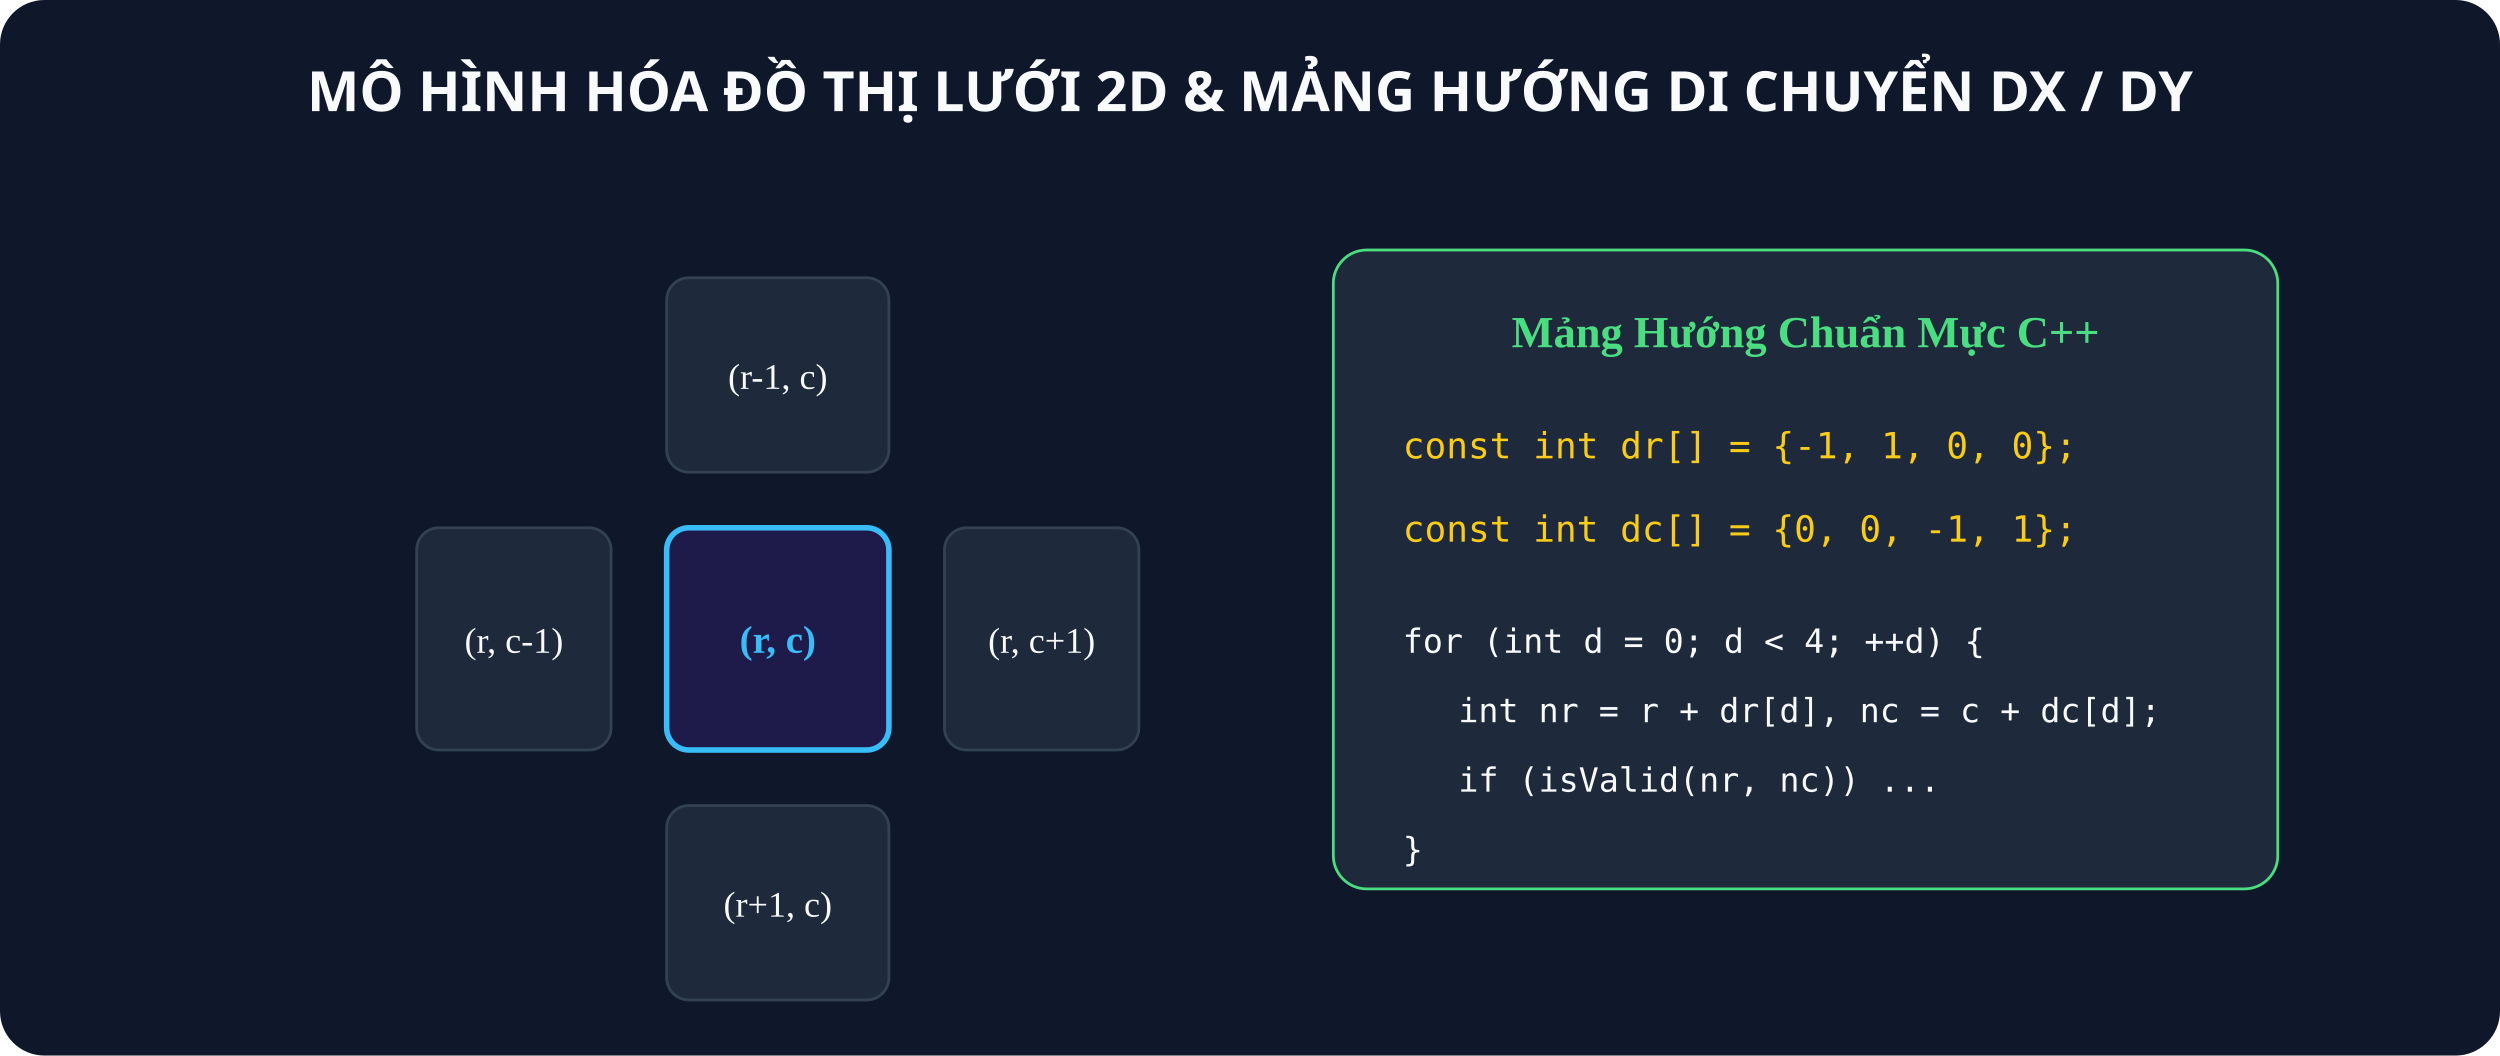
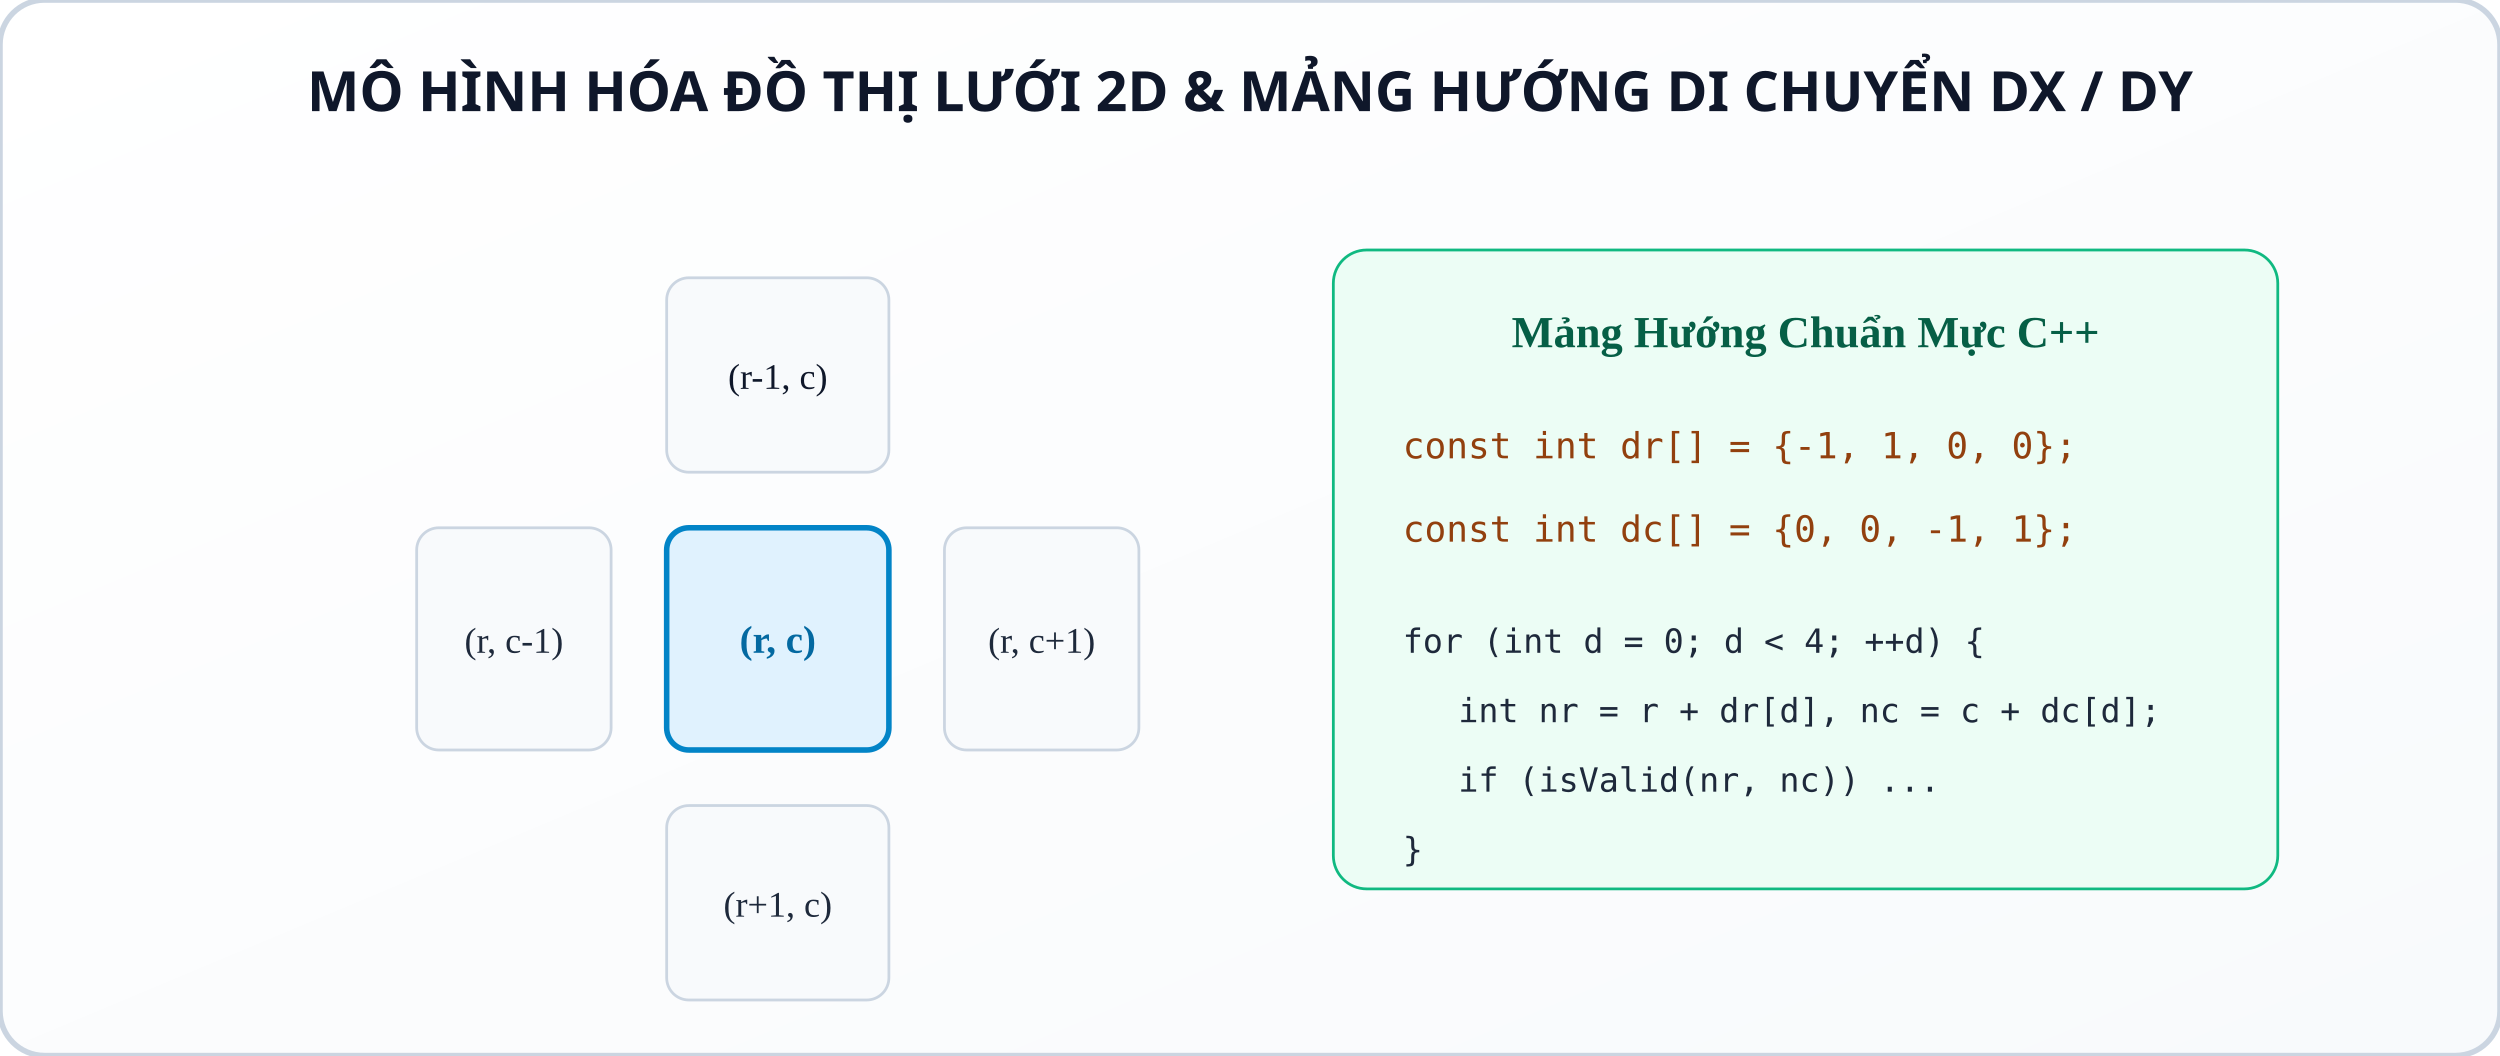
<svg xmlns="http://www.w3.org/2000/svg" viewBox="0 0 900 380" width="100%" height="100%">
-   <rect width="900" height="380" fill="#0f172a" rx="16" />
-   <text x="450" y="40" fill="#f8fafc" font-family="system-ui, sans-serif" font-size="20" font-weight="bold" text-anchor="middle">MÔ HÌNH HÓA ĐỒ THỊ LƯỚI 2D &amp; MẢNG HƯỚNG DI CHUYỂN DX / DY</text>
+   <defs>
+     <linearGradient id="bgGrad" x1="0%" y1="0%" x2="100%" y2="100%">
+       <stop offset="0%" stop-color="#FFFFFF" />
+       <stop offset="100%" stop-color="#F8FAFC" />
+     </linearGradient>
+     <filter id="cardShadow" x="-10%" y="-10%" width="120%" height="120%">
+       <feDropShadow dx="0" dy="4" stdDeviation="8" flood-color="#64748B" flood-opacity="0.1" />
+     </filter>
+   </defs>
+   <rect width="900" height="380" fill="url(#bgGrad)" stroke="#CBD5E1" stroke-width="2" rx="16" />
+   <text x="450" y="40" fill="#0F172A" font-family="system-ui, sans-serif" font-size="20" font-weight="bold" text-anchor="middle">MÔ HÌNH HÓA ĐỒ THỊ LƯỚI 2D &amp; MẢNG HƯỚNG DI CHUYỂN DX / DY</text>
  <g transform="translate(150, 100)">
-     <rect x="90" y="90" width="80" height="80" rx="8" fill="#1e1b4b" stroke="#38bdf8" stroke-width="2" />
-     <text x="130" y="135" fill="#38bdf8" font-weight="bold" font-size="14" text-anchor="middle">(r, c)</text>
-     <rect x="90" y="0" width="80" height="70" rx="8" fill="#1e293b" stroke="#334155" />
-     <text x="130" y="40" fill="#f8fafc" font-size="13" text-anchor="middle">(r-1, c)</text>
-     <rect x="90" y="190" width="80" height="70" rx="8" fill="#1e293b" stroke="#334155" />
-     <text x="130" y="230" fill="#f8fafc" font-size="13" text-anchor="middle">(r+1, c)</text>
-     <rect x="0" y="90" width="70" height="80" rx="8" fill="#1e293b" stroke="#334155" />
-     <text x="35" y="135" fill="#f8fafc" font-size="13" text-anchor="middle">(r, c-1)</text>
-     <rect x="190" y="90" width="70" height="80" rx="8" fill="#1e293b" stroke="#334155" />
-     <text x="225" y="135" fill="#f8fafc" font-size="13" text-anchor="middle">(r, c+1)</text>
+     <rect x="90" y="90" width="80" height="80" rx="8" fill="#E0F2FE" stroke="#0284C7" stroke-width="2" />
+     <text x="130" y="135" fill="#0369A1" font-weight="bold" font-size="14" text-anchor="middle">(r, c)</text>
+     <rect x="90" y="0" width="80" height="70" rx="8" fill="#F8FAFC" stroke="#CBD5E1" />
+     <text x="130" y="40" fill="#0F172A" font-size="13" text-anchor="middle">(r-1, c)</text>
+     <rect x="90" y="190" width="80" height="70" rx="8" fill="#F8FAFC" stroke="#CBD5E1" />
+     <text x="130" y="230" fill="#1E293B" font-size="13" text-anchor="middle">(r+1, c)</text>
+     <rect x="0" y="90" width="70" height="80" rx="8" fill="#F8FAFC" stroke="#CBD5E1" />
+     <text x="35" y="135" fill="#1E293B" font-size="13" text-anchor="middle">(r, c-1)</text>
+     <rect x="190" y="90" width="70" height="80" rx="8" fill="#F8FAFC" stroke="#CBD5E1" />
+     <text x="225" y="135" fill="#1E293B" font-size="13" text-anchor="middle">(r, c+1)</text>
  </g>
-   <rect x="480" y="90" width="340" height="230" rx="12" fill="#1e293b" stroke="#4ade80" stroke-width="1" />
-   <text x="650" y="125" fill="#4ade80" font-size="16" font-weight="bold" text-anchor="middle">Mảng Hướng Chuẩn Mực C++</text>
-   <text x="505" y="165" fill="#facc15" font-family="monospace" font-size="13">const int dr[] = {-1, 1, 0, 0};</text>
-   <text x="505" y="195" fill="#facc15" font-family="monospace" font-size="13">const int dc[] = {0, 0, -1, 1};</text>
-   <text x="505" y="235" fill="#f8fafc" font-family="monospace" font-size="12">for (int d = 0; d &lt; 4; ++d) {</text>
-   <text x="525" y="260" fill="#f8fafc" font-family="monospace" font-size="12">  int nr = r + dr[d], nc = c + dc[d];</text>
-   <text x="525" y="285" fill="#f8fafc" font-family="monospace" font-size="12">  if (isValid(nr, nc)) ...</text>
-   <text x="505" y="310" fill="#f8fafc" font-family="monospace" font-size="12">}</text>
+   <rect x="480" y="90" width="340" height="230" rx="12" fill="#ECFDF5" stroke="#10B981" stroke-width="1" />
+   <text x="650" y="125" fill="#065F46" font-size="16" font-weight="bold" text-anchor="middle">Mảng Hướng Chuẩn Mực C++</text>
+   <text x="505" y="165" fill="#92400E" font-family="monospace" font-size="13">const int dr[] = {-1, 1, 0, 0};</text>
+   <text x="505" y="195" fill="#92400E" font-family="monospace" font-size="13">const int dc[] = {0, 0, -1, 1};</text>
+   <text x="505" y="235" fill="#1E293B" font-family="monospace" font-size="12">for (int d = 0; d &lt; 4; ++d) {</text>
+   <text x="525" y="260" fill="#1E293B" font-family="monospace" font-size="12">  int nr = r + dr[d], nc = c + dc[d];</text>
+   <text x="525" y="285" fill="#1E293B" font-family="monospace" font-size="12">  if (isValid(nr, nc)) ...</text>
+   <text x="505" y="310" fill="#1E293B" font-family="monospace" font-size="12">}</text>
</svg>
